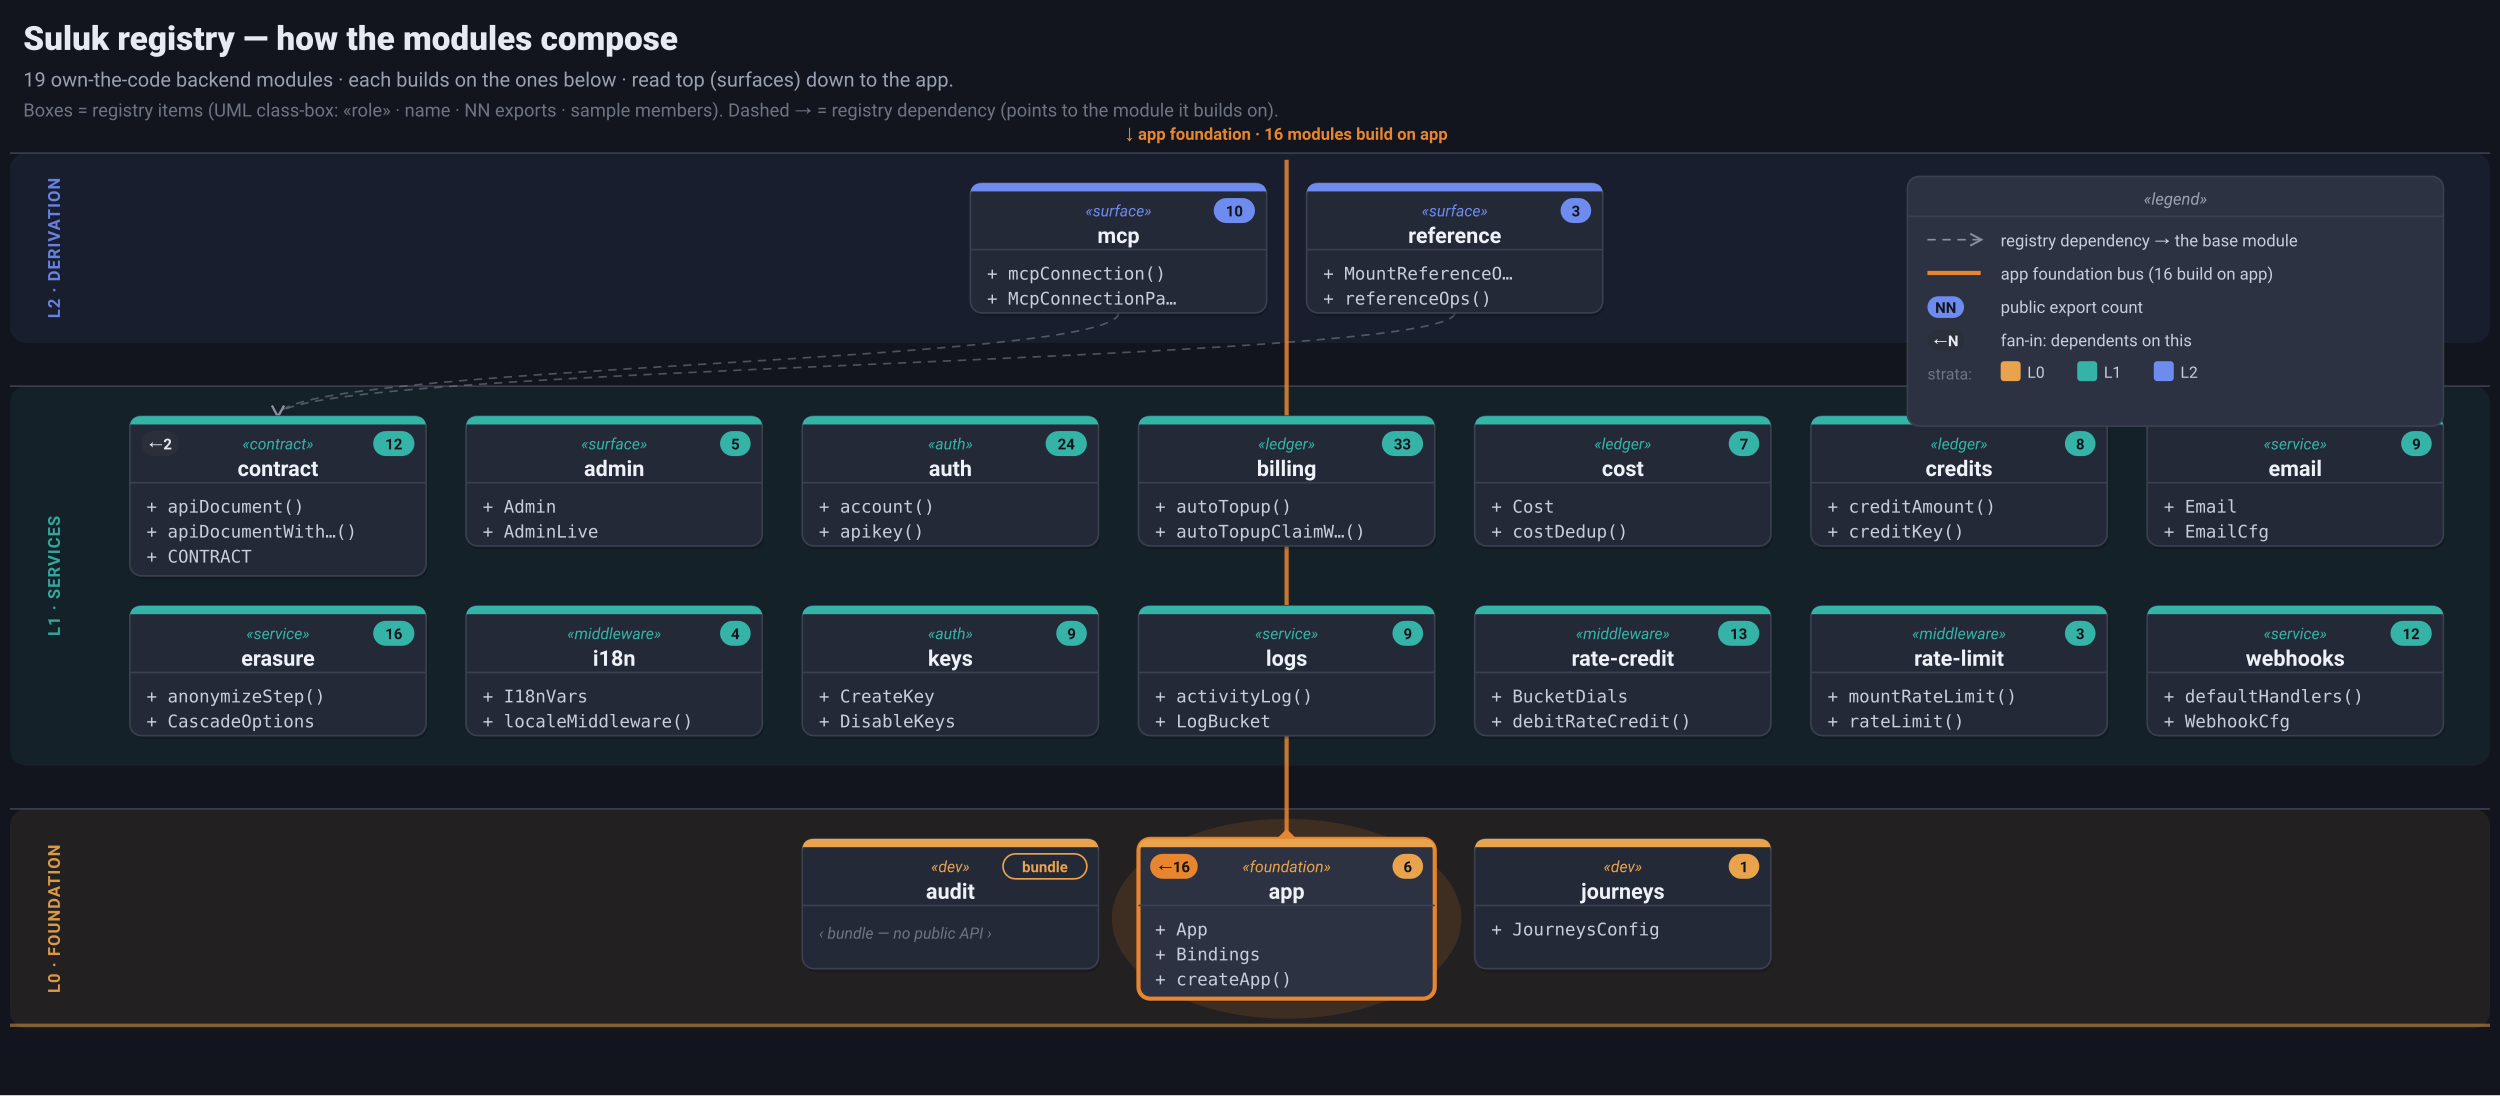
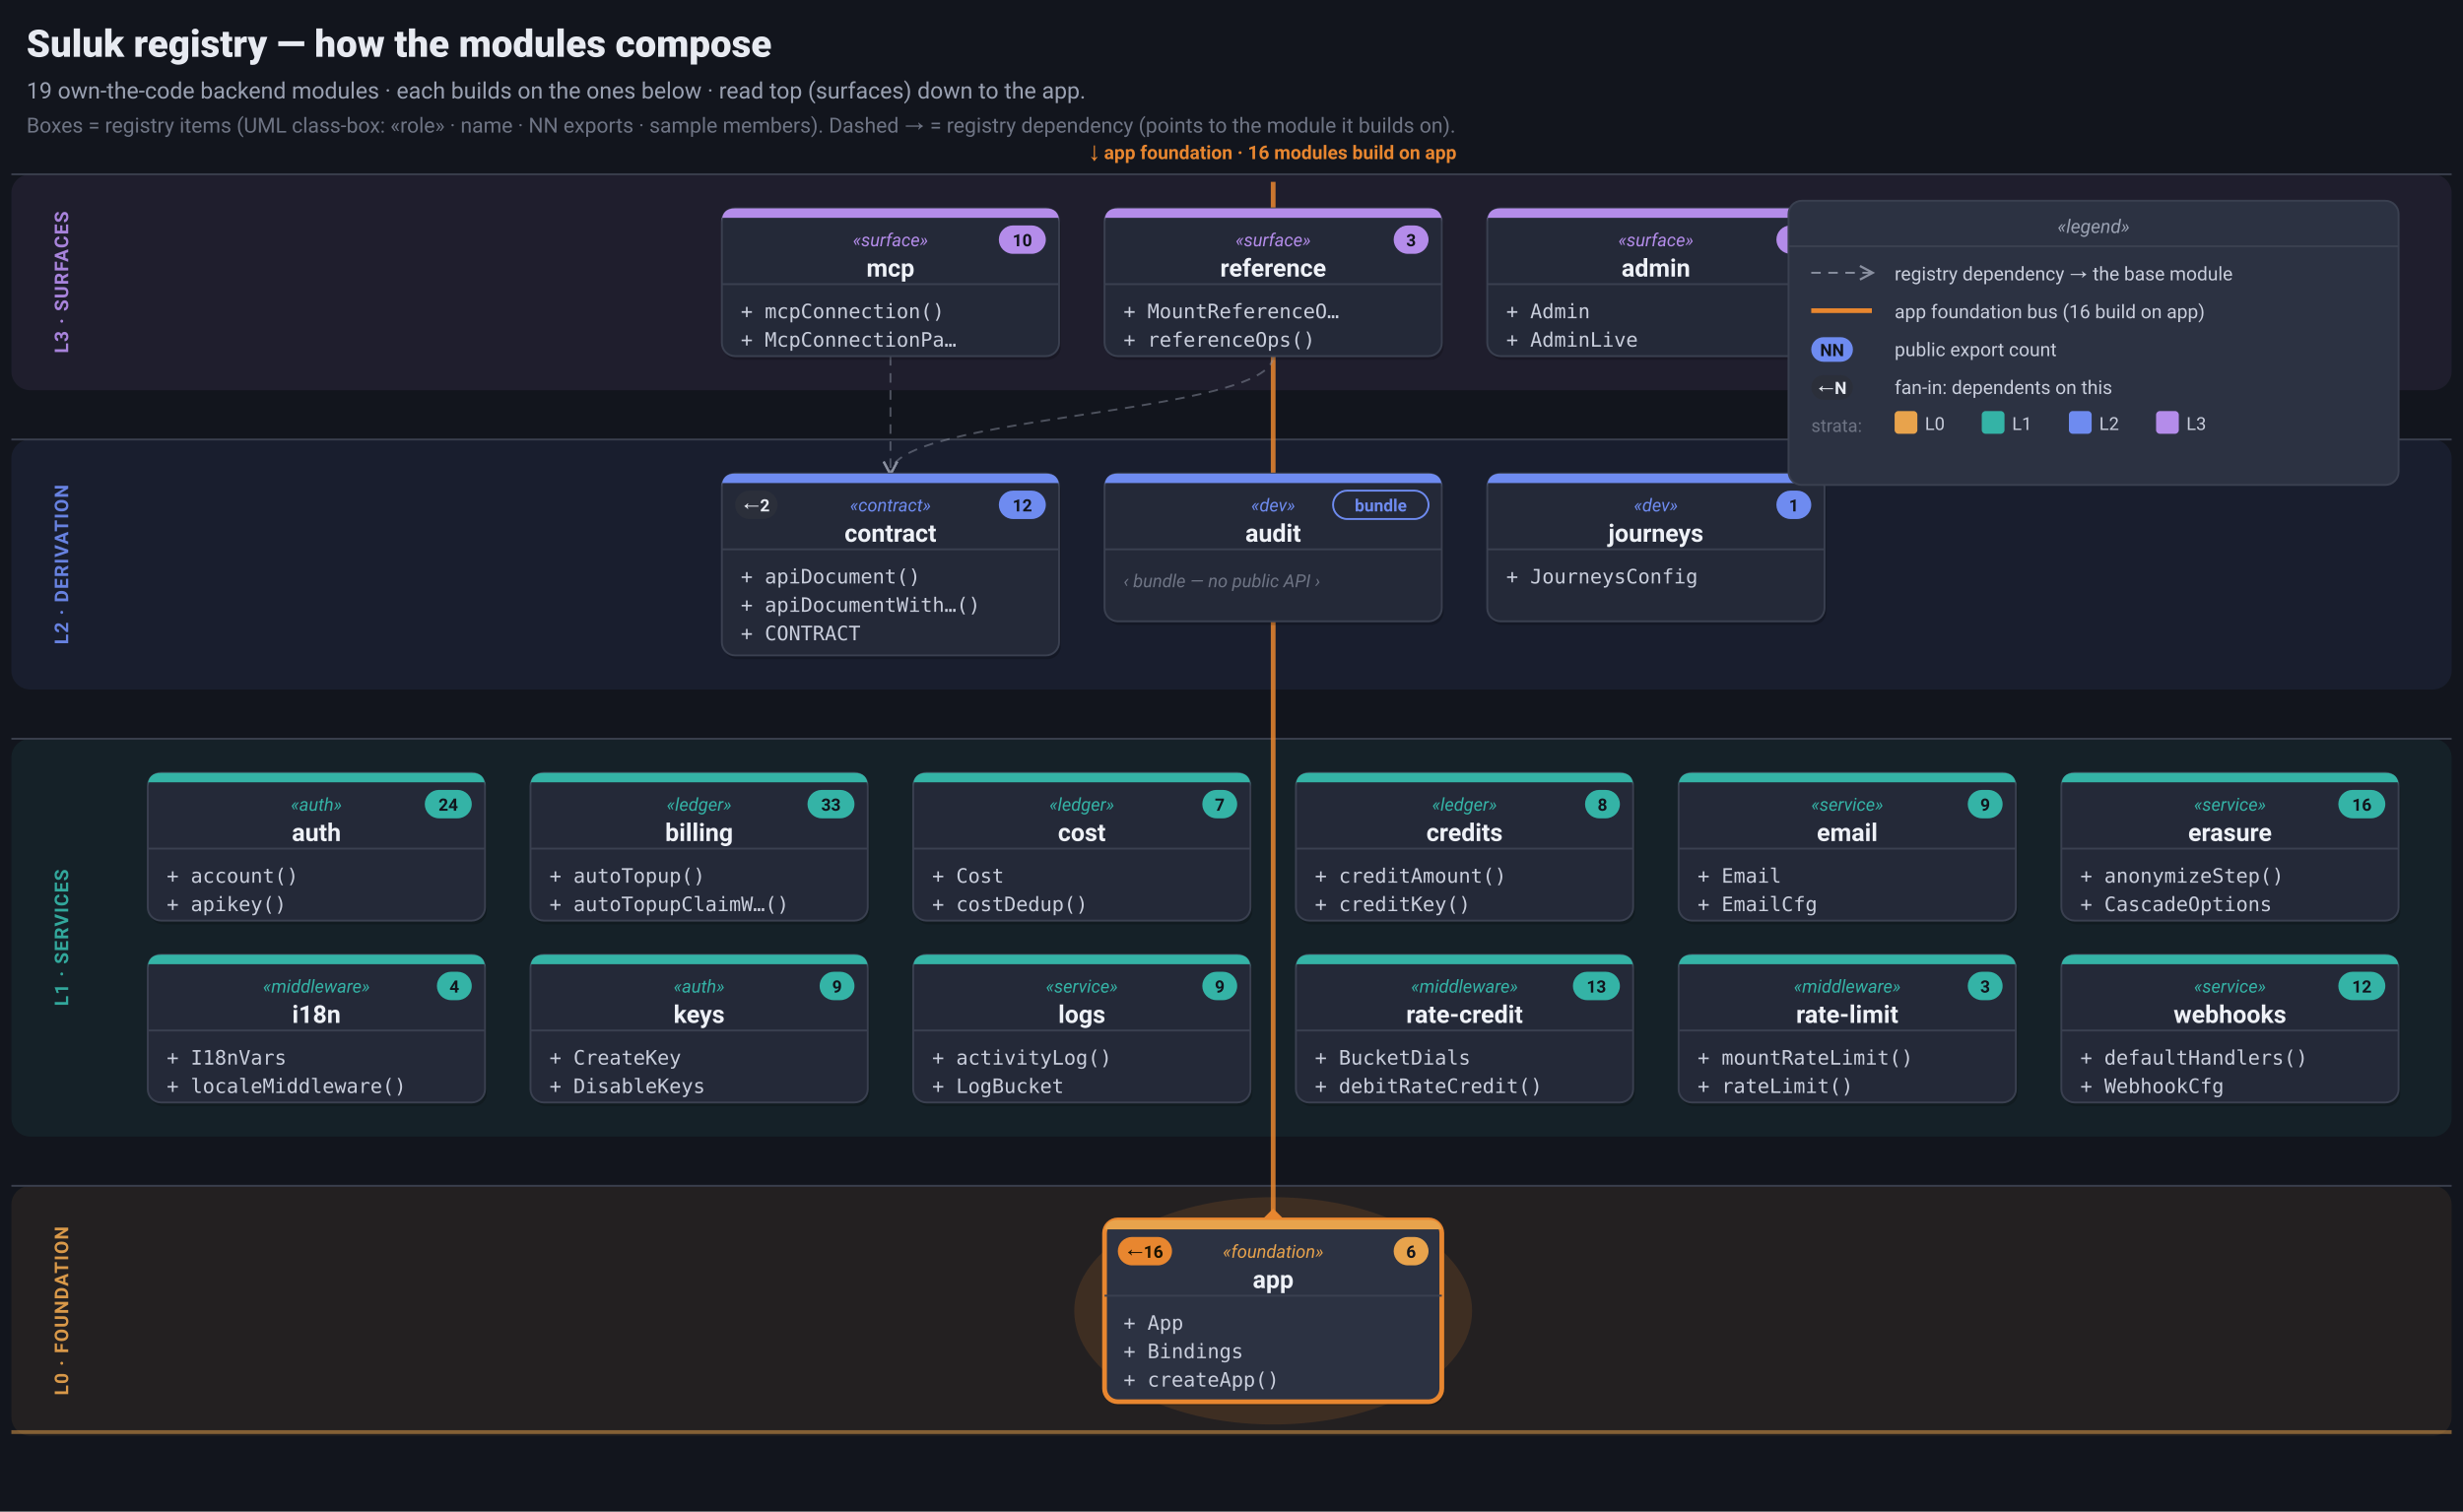
- <svg xmlns="http://www.w3.org/2000/svg" viewBox="0 0 1502 658" preserveAspectRatio="xMidYMid meet" font-family="ui-sans-serif, -apple-system, 'Segoe UI', Roboto, Helvetica, Arial, sans-serif" role="img" aria-label="Suluk registry — how the modules compose — 19 nodes in 3 strata">
+ <svg xmlns="http://www.w3.org/2000/svg" viewBox="0 0 1300 798" preserveAspectRatio="xMidYMid meet" font-family="ui-sans-serif, -apple-system, 'Segoe UI', Roboto, Helvetica, Arial, sans-serif" role="img" aria-label="Suluk registry — how the modules compose — 19 nodes in 4 strata">
  <defs>
    <marker id="arr" viewBox="0 0 10 10" refX="8" refY="5" markerWidth="9" markerHeight="9" orient="auto-start-reverse" markerUnits="userSpaceOnUse">
      <path d="M1,1 L8.5,5 L1,9" fill="none" stroke="#8a90a0" stroke-width="1.3" />
    </marker>
  </defs>
-   <rect x="0" y="0" width="1502" height="658" fill="#12151d" />
-   <rect x="6" y="92" width="1490" height="114" rx="10" fill="#6e8bf0" fill-opacity="0.08" />
-   <line x1="6" x2="1496" y1="92" y2="92" stroke="#3a3f4d" stroke-width="1" />
-   <text transform="translate(36,149) rotate(-90)" text-anchor="middle" font-size="10" font-weight="700" letter-spacing="0.06em" fill="#6e8bf0" fill-opacity="0.92">L2 · DERIVATION</text>
-   <rect x="6" y="232" width="1490" height="228" rx="10" fill="#34b3a6" fill-opacity="0.08" />
-   <line x1="6" x2="1496" y1="232" y2="232" stroke="#3a3f4d" stroke-width="1" />
-   <text transform="translate(36,346) rotate(-90)" text-anchor="middle" font-size="10" font-weight="700" letter-spacing="0.06em" fill="#34b3a6" fill-opacity="0.92">L1 · SERVICES</text>
-   <rect x="6" y="486" width="1490" height="132" rx="10" fill="#e8a34c" fill-opacity="0.08" />
-   <line x1="6" x2="1496" y1="486" y2="486" stroke="#3a3f4d" stroke-width="1" />
-   <text transform="translate(36,552) rotate(-90)" text-anchor="middle" font-size="10" font-weight="700" letter-spacing="0.06em" fill="#e8a34c" fill-opacity="0.92">L0 · FOUNDATION</text>
-   <line x1="6" x2="1496" y1="616" y2="616" stroke="#e8a34c" stroke-opacity="0.5" stroke-width="2" />
-   <line x1="773" x2="773" y1="504" y2="96" stroke="#e8862f" stroke-width="2.5" stroke-opacity="0.85" />
-   <path d="M773,498 L779,504 L773,510 L767,504 Z" fill="#e8862f" />
-   <text x="773" y="84" text-anchor="middle" font-size="10" font-weight="700" fill="#e8862f">↓ app foundation · 16 modules build on app</text>
-   <path fill="none" stroke="#8a90a0" stroke-opacity="0.5" stroke-width="1" stroke-dasharray="5,4" d="M672,188 C672,219 167,219 167,250" marker-end="url(#arr)" />
-   <path fill="none" stroke="#8a90a0" stroke-opacity="0.5" stroke-width="1" stroke-dasharray="5,4" d="M874,188 C874,219 167,219 167,250" marker-end="url(#arr)" />
+   <rect x="0" y="0" width="1300" height="798" fill="#12151d" />
+   <rect x="6" y="92" width="1288" height="114" rx="10" fill="#b48cea" fill-opacity="0.08" />
+   <line x1="6" x2="1294" y1="92" y2="92" stroke="#3a3f4d" stroke-width="1" />
+   <text transform="translate(36,149) rotate(-90)" text-anchor="middle" font-size="10" font-weight="700" letter-spacing="0.06em" fill="#b48cea" fill-opacity="0.92">L3 · SURFACES</text>
+   <rect x="6" y="232" width="1288" height="132" rx="10" fill="#6e8bf0" fill-opacity="0.08" />
+   <line x1="6" x2="1294" y1="232" y2="232" stroke="#3a3f4d" stroke-width="1" />
+   <text transform="translate(36,298) rotate(-90)" text-anchor="middle" font-size="10" font-weight="700" letter-spacing="0.06em" fill="#6e8bf0" fill-opacity="0.92">L2 · DERIVATION</text>
+   <rect x="6" y="390" width="1288" height="210" rx="10" fill="#34b3a6" fill-opacity="0.08" />
+   <line x1="6" x2="1294" y1="390" y2="390" stroke="#3a3f4d" stroke-width="1" />
+   <text transform="translate(36,495) rotate(-90)" text-anchor="middle" font-size="10" font-weight="700" letter-spacing="0.06em" fill="#34b3a6" fill-opacity="0.92">L1 · SERVICES</text>
+   <rect x="6" y="626" width="1288" height="132" rx="10" fill="#e8a34c" fill-opacity="0.08" />
+   <line x1="6" x2="1294" y1="626" y2="626" stroke="#3a3f4d" stroke-width="1" />
+   <text transform="translate(36,692) rotate(-90)" text-anchor="middle" font-size="10" font-weight="700" letter-spacing="0.06em" fill="#e8a34c" fill-opacity="0.92">L0 · FOUNDATION</text>
+   <line x1="6" x2="1294" y1="756" y2="756" stroke="#e8a34c" stroke-opacity="0.5" stroke-width="2" />
+   <line x1="672" x2="672" y1="644" y2="96" stroke="#e8862f" stroke-width="2.5" stroke-opacity="0.85" />
+   <path d="M672,638 L678,644 L672,650 L666,644 Z" fill="#e8862f" />
+   <text x="672" y="84" text-anchor="middle" font-size="10" font-weight="700" fill="#e8862f">↓ app foundation · 16 modules build on app</text>
+   <path fill="none" stroke="#8a90a0" stroke-opacity="0.5" stroke-width="1" stroke-dasharray="5,4" d="M470,188 C470,219 470,219 470,250" marker-end="url(#arr)" />
+   <path fill="none" stroke="#8a90a0" stroke-opacity="0.5" stroke-width="1" stroke-dasharray="5,4" d="M672,188 C672,219 470,219 470,250" marker-end="url(#arr)" />
+   <g transform="translate(78,408)">
+     <rect x="1" y="2" width="178" height="78" rx="7" fill="#00000030" />
+     <rect width="178" height="78" rx="7" fill="#242938" stroke="#3a4050" stroke-width="1" />
+     <path d="M0,7 Q0,0 7,0 H171 Q178,0 178,7 V5 H0 Z" fill="#34b3a6" />
+     <text x="89" y="20" text-anchor="middle" font-size="9.5" font-style="italic" fill="#34b3a6">«auth»</text>
+     <text x="89" y="36" text-anchor="middle" font-size="13" font-weight="700" fill="#eef1f7">auth</text>
+     <g transform="translate(146.2,9)">
+       <rect width="24.8" height="15" rx="7.5" fill="#34b3a6" stroke="none" stroke-width="1" />
+       <text x="12.4" y="11" text-anchor="middle" font-size="9" font-weight="700" fill="#12151d">24</text>
+     </g>
+     <line x1="0" x2="178" y1="40" y2="40" stroke="#3a4050" />
+     <text x="10" y="58" font-size="10.5" font-family="ui-monospace, SFMono-Regular, Menlo, monospace" fill="#c9cedc">+ account()</text>
+     <text x="10" y="73" font-size="10.5" font-family="ui-monospace, SFMono-Regular, Menlo, monospace" fill="#c9cedc">+ apikey()</text>
+   </g>
+   <g transform="translate(78,504)">
+     <rect x="1" y="2" width="178" height="78" rx="7" fill="#00000030" />
+     <rect width="178" height="78" rx="7" fill="#242938" stroke="#3a4050" stroke-width="1" />
+     <path d="M0,7 Q0,0 7,0 H171 Q178,0 178,7 V5 H0 Z" fill="#34b3a6" />
+     <text x="89" y="20" text-anchor="middle" font-size="9.5" font-style="italic" fill="#34b3a6">«middleware»</text>
+     <text x="89" y="36" text-anchor="middle" font-size="13" font-weight="700" fill="#eef1f7">i18n</text>
+     <g transform="translate(152.6,9)">
+       <rect width="18.4" height="15" rx="7.5" fill="#34b3a6" stroke="none" stroke-width="1" />
+       <text x="9.2" y="11" text-anchor="middle" font-size="9" font-weight="700" fill="#12151d">4</text>
+     </g>
+     <line x1="0" x2="178" y1="40" y2="40" stroke="#3a4050" />
+     <text x="10" y="58" font-size="10.5" font-family="ui-monospace, SFMono-Regular, Menlo, monospace" fill="#c9cedc">+ I18nVars</text>
+     <text x="10" y="73" font-size="10.5" font-family="ui-monospace, SFMono-Regular, Menlo, monospace" fill="#c9cedc">+ localeMiddleware()</text>
+   </g>
+   <g transform="translate(280,408)">
+     <rect x="1" y="2" width="178" height="78" rx="7" fill="#00000030" />
+     <rect width="178" height="78" rx="7" fill="#242938" stroke="#3a4050" stroke-width="1" />
+     <path d="M0,7 Q0,0 7,0 H171 Q178,0 178,7 V5 H0 Z" fill="#34b3a6" />
+     <text x="89" y="20" text-anchor="middle" font-size="9.5" font-style="italic" fill="#34b3a6">«ledger»</text>
+     <text x="89" y="36" text-anchor="middle" font-size="13" font-weight="700" fill="#eef1f7">billing</text>
+     <g transform="translate(146.2,9)">
+       <rect width="24.8" height="15" rx="7.5" fill="#34b3a6" stroke="none" stroke-width="1" />
+       <text x="12.4" y="11" text-anchor="middle" font-size="9" font-weight="700" fill="#12151d">33</text>
+     </g>
+     <line x1="0" x2="178" y1="40" y2="40" stroke="#3a4050" />
+     <text x="10" y="58" font-size="10.5" font-family="ui-monospace, SFMono-Regular, Menlo, monospace" fill="#c9cedc">+ autoTopup()</text>
+     <text x="10" y="73" font-size="10.5" font-family="ui-monospace, SFMono-Regular, Menlo, monospace" fill="#c9cedc">+ autoTopupClaimW…()</text>
+   </g>
+   <g transform="translate(280,504)">
+     <rect x="1" y="2" width="178" height="78" rx="7" fill="#00000030" />
+     <rect width="178" height="78" rx="7" fill="#242938" stroke="#3a4050" stroke-width="1" />
+     <path d="M0,7 Q0,0 7,0 H171 Q178,0 178,7 V5 H0 Z" fill="#34b3a6" />
+     <text x="89" y="20" text-anchor="middle" font-size="9.5" font-style="italic" fill="#34b3a6">«auth»</text>
+     <text x="89" y="36" text-anchor="middle" font-size="13" font-weight="700" fill="#eef1f7">keys</text>
+     <g transform="translate(152.6,9)">
+       <rect width="18.4" height="15" rx="7.5" fill="#34b3a6" stroke="none" stroke-width="1" />
+       <text x="9.2" y="11" text-anchor="middle" font-size="9" font-weight="700" fill="#12151d">9</text>
+     </g>
+     <line x1="0" x2="178" y1="40" y2="40" stroke="#3a4050" />
+     <text x="10" y="58" font-size="10.5" font-family="ui-monospace, SFMono-Regular, Menlo, monospace" fill="#c9cedc">+ CreateKey</text>
+     <text x="10" y="73" font-size="10.5" font-family="ui-monospace, SFMono-Regular, Menlo, monospace" fill="#c9cedc">+ DisableKeys</text>
+   </g>
+   <g transform="translate(482,408)">
+     <rect x="1" y="2" width="178" height="78" rx="7" fill="#00000030" />
+     <rect width="178" height="78" rx="7" fill="#242938" stroke="#3a4050" stroke-width="1" />
+     <path d="M0,7 Q0,0 7,0 H171 Q178,0 178,7 V5 H0 Z" fill="#34b3a6" />
+     <text x="89" y="20" text-anchor="middle" font-size="9.5" font-style="italic" fill="#34b3a6">«ledger»</text>
+     <text x="89" y="36" text-anchor="middle" font-size="13" font-weight="700" fill="#eef1f7">cost</text>
+     <g transform="translate(152.6,9)">
+       <rect width="18.4" height="15" rx="7.5" fill="#34b3a6" stroke="none" stroke-width="1" />
+       <text x="9.2" y="11" text-anchor="middle" font-size="9" font-weight="700" fill="#12151d">7</text>
+     </g>
+     <line x1="0" x2="178" y1="40" y2="40" stroke="#3a4050" />
+     <text x="10" y="58" font-size="10.5" font-family="ui-monospace, SFMono-Regular, Menlo, monospace" fill="#c9cedc">+ Cost</text>
+     <text x="10" y="73" font-size="10.5" font-family="ui-monospace, SFMono-Regular, Menlo, monospace" fill="#c9cedc">+ costDedup()</text>
+   </g>
  <g transform="translate(482,504)">
    <rect x="1" y="2" width="178" height="78" rx="7" fill="#00000030" />
    <rect width="178" height="78" rx="7" fill="#242938" stroke="#3a4050" stroke-width="1" />
-     <path d="M0,7 Q0,0 7,0 H171 Q178,0 178,7 V5 H0 Z" fill="#e8a34c" />
-     <text x="89" y="20" text-anchor="middle" font-size="9.5" font-style="italic" fill="#e8a34c">«dev»</text>
-     <text x="89" y="36" text-anchor="middle" font-size="13" font-weight="700" fill="#eef1f7">audit</text>
-     <g transform="translate(120.6,9)">
-       <rect width="50.4" height="15" rx="7.5" fill="none" stroke="#e8a34c" stroke-width="1" />
-       <text x="25.2" y="11" text-anchor="middle" font-size="9" font-weight="700" fill="#e8a34c">bundle</text>
-     </g>
-     <line x1="0" x2="178" y1="40" y2="40" stroke="#3a4050" />
-     <text x="10" y="60" font-size="9.5" font-style="italic" fill="#6e7484">‹ bundle — no public API ›</text>
+     <path d="M0,7 Q0,0 7,0 H171 Q178,0 178,7 V5 H0 Z" fill="#34b3a6" />
+     <text x="89" y="20" text-anchor="middle" font-size="9.5" font-style="italic" fill="#34b3a6">«service»</text>
+     <text x="89" y="36" text-anchor="middle" font-size="13" font-weight="700" fill="#eef1f7">logs</text>
+     <g transform="translate(152.6,9)">
+       <rect width="18.4" height="15" rx="7.5" fill="#34b3a6" stroke="none" stroke-width="1" />
+       <text x="9.2" y="11" text-anchor="middle" font-size="9" font-weight="700" fill="#12151d">9</text>
+     </g>
+     <line x1="0" x2="178" y1="40" y2="40" stroke="#3a4050" />
+     <text x="10" y="58" font-size="10.5" font-family="ui-monospace, SFMono-Regular, Menlo, monospace" fill="#c9cedc">+ activityLog()</text>
+     <text x="10" y="73" font-size="10.5" font-family="ui-monospace, SFMono-Regular, Menlo, monospace" fill="#c9cedc">+ LogBucket</text>
+   </g>
+   <g transform="translate(684,408)">
+     <rect x="1" y="2" width="178" height="78" rx="7" fill="#00000030" />
+     <rect width="178" height="78" rx="7" fill="#242938" stroke="#3a4050" stroke-width="1" />
+     <path d="M0,7 Q0,0 7,0 H171 Q178,0 178,7 V5 H0 Z" fill="#34b3a6" />
+     <text x="89" y="20" text-anchor="middle" font-size="9.5" font-style="italic" fill="#34b3a6">«ledger»</text>
+     <text x="89" y="36" text-anchor="middle" font-size="13" font-weight="700" fill="#eef1f7">credits</text>
+     <g transform="translate(152.6,9)">
+       <rect width="18.4" height="15" rx="7.5" fill="#34b3a6" stroke="none" stroke-width="1" />
+       <text x="9.2" y="11" text-anchor="middle" font-size="9" font-weight="700" fill="#12151d">8</text>
+     </g>
+     <line x1="0" x2="178" y1="40" y2="40" stroke="#3a4050" />
+     <text x="10" y="58" font-size="10.5" font-family="ui-monospace, SFMono-Regular, Menlo, monospace" fill="#c9cedc">+ creditAmount()</text>
+     <text x="10" y="73" font-size="10.5" font-family="ui-monospace, SFMono-Regular, Menlo, monospace" fill="#c9cedc">+ creditKey()</text>
+   </g>
+   <g transform="translate(684,504)">
+     <rect x="1" y="2" width="178" height="78" rx="7" fill="#00000030" />
+     <rect width="178" height="78" rx="7" fill="#242938" stroke="#3a4050" stroke-width="1" />
+     <path d="M0,7 Q0,0 7,0 H171 Q178,0 178,7 V5 H0 Z" fill="#34b3a6" />
+     <text x="89" y="20" text-anchor="middle" font-size="9.5" font-style="italic" fill="#34b3a6">«middleware»</text>
+     <text x="89" y="36" text-anchor="middle" font-size="13" font-weight="700" fill="#eef1f7">rate-credit</text>
+     <g transform="translate(146.2,9)">
+       <rect width="24.8" height="15" rx="7.5" fill="#34b3a6" stroke="none" stroke-width="1" />
+       <text x="12.4" y="11" text-anchor="middle" font-size="9" font-weight="700" fill="#12151d">13</text>
+     </g>
+     <line x1="0" x2="178" y1="40" y2="40" stroke="#3a4050" />
+     <text x="10" y="58" font-size="10.5" font-family="ui-monospace, SFMono-Regular, Menlo, monospace" fill="#c9cedc">+ BucketDials</text>
+     <text x="10" y="73" font-size="10.5" font-family="ui-monospace, SFMono-Regular, Menlo, monospace" fill="#c9cedc">+ debitRateCredit()</text>
+   </g>
+   <g transform="translate(886,408)">
+     <rect x="1" y="2" width="178" height="78" rx="7" fill="#00000030" />
+     <rect width="178" height="78" rx="7" fill="#242938" stroke="#3a4050" stroke-width="1" />
+     <path d="M0,7 Q0,0 7,0 H171 Q178,0 178,7 V5 H0 Z" fill="#34b3a6" />
+     <text x="89" y="20" text-anchor="middle" font-size="9.5" font-style="italic" fill="#34b3a6">«service»</text>
+     <text x="89" y="36" text-anchor="middle" font-size="13" font-weight="700" fill="#eef1f7">email</text>
+     <g transform="translate(152.6,9)">
+       <rect width="18.4" height="15" rx="7.5" fill="#34b3a6" stroke="none" stroke-width="1" />
+       <text x="9.2" y="11" text-anchor="middle" font-size="9" font-weight="700" fill="#12151d">9</text>
+     </g>
+     <line x1="0" x2="178" y1="40" y2="40" stroke="#3a4050" />
+     <text x="10" y="58" font-size="10.5" font-family="ui-monospace, SFMono-Regular, Menlo, monospace" fill="#c9cedc">+ Email</text>
+     <text x="10" y="73" font-size="10.5" font-family="ui-monospace, SFMono-Regular, Menlo, monospace" fill="#c9cedc">+ EmailCfg</text>
  </g>
  <g transform="translate(886,504)">
    <rect x="1" y="2" width="178" height="78" rx="7" fill="#00000030" />
    <rect width="178" height="78" rx="7" fill="#242938" stroke="#3a4050" stroke-width="1" />
-     <path d="M0,7 Q0,0 7,0 H171 Q178,0 178,7 V5 H0 Z" fill="#e8a34c" />
-     <text x="89" y="20" text-anchor="middle" font-size="9.5" font-style="italic" fill="#e8a34c">«dev»</text>
-     <text x="89" y="36" text-anchor="middle" font-size="13" font-weight="700" fill="#eef1f7">journeys</text>
-     <g transform="translate(152.6,9)">
-       <rect width="18.4" height="15" rx="7.5" fill="#e8a34c" stroke="none" stroke-width="1" />
-       <text x="9.2" y="11" text-anchor="middle" font-size="9" font-weight="700" fill="#12151d">1</text>
-     </g>
-     <line x1="0" x2="178" y1="40" y2="40" stroke="#3a4050" />
-     <text x="10" y="58" font-size="10.5" font-family="ui-monospace, SFMono-Regular, Menlo, monospace" fill="#c9cedc">+ JourneysConfig</text>
-   </g>
-   <g transform="translate(78,250)">
+     <path d="M0,7 Q0,0 7,0 H171 Q178,0 178,7 V5 H0 Z" fill="#34b3a6" />
+     <text x="89" y="20" text-anchor="middle" font-size="9.5" font-style="italic" fill="#34b3a6">«middleware»</text>
+     <text x="89" y="36" text-anchor="middle" font-size="13" font-weight="700" fill="#eef1f7">rate-limit</text>
+     <g transform="translate(152.6,9)">
+       <rect width="18.4" height="15" rx="7.5" fill="#34b3a6" stroke="none" stroke-width="1" />
+       <text x="9.2" y="11" text-anchor="middle" font-size="9" font-weight="700" fill="#12151d">3</text>
+     </g>
+     <line x1="0" x2="178" y1="40" y2="40" stroke="#3a4050" />
+     <text x="10" y="58" font-size="10.5" font-family="ui-monospace, SFMono-Regular, Menlo, monospace" fill="#c9cedc">+ mountRateLimit()</text>
+     <text x="10" y="73" font-size="10.5" font-family="ui-monospace, SFMono-Regular, Menlo, monospace" fill="#c9cedc">+ rateLimit()</text>
+   </g>
+   <g transform="translate(1088,408)">
+     <rect x="1" y="2" width="178" height="78" rx="7" fill="#00000030" />
+     <rect width="178" height="78" rx="7" fill="#242938" stroke="#3a4050" stroke-width="1" />
+     <path d="M0,7 Q0,0 7,0 H171 Q178,0 178,7 V5 H0 Z" fill="#34b3a6" />
+     <text x="89" y="20" text-anchor="middle" font-size="9.5" font-style="italic" fill="#34b3a6">«service»</text>
+     <text x="89" y="36" text-anchor="middle" font-size="13" font-weight="700" fill="#eef1f7">erasure</text>
+     <g transform="translate(146.2,9)">
+       <rect width="24.8" height="15" rx="7.5" fill="#34b3a6" stroke="none" stroke-width="1" />
+       <text x="12.4" y="11" text-anchor="middle" font-size="9" font-weight="700" fill="#12151d">16</text>
+     </g>
+     <line x1="0" x2="178" y1="40" y2="40" stroke="#3a4050" />
+     <text x="10" y="58" font-size="10.5" font-family="ui-monospace, SFMono-Regular, Menlo, monospace" fill="#c9cedc">+ anonymizeStep()</text>
+     <text x="10" y="73" font-size="10.5" font-family="ui-monospace, SFMono-Regular, Menlo, monospace" fill="#c9cedc">+ CascadeOptions</text>
+   </g>
+   <g transform="translate(1088,504)">
+     <rect x="1" y="2" width="178" height="78" rx="7" fill="#00000030" />
+     <rect width="178" height="78" rx="7" fill="#242938" stroke="#3a4050" stroke-width="1" />
+     <path d="M0,7 Q0,0 7,0 H171 Q178,0 178,7 V5 H0 Z" fill="#34b3a6" />
+     <text x="89" y="20" text-anchor="middle" font-size="9.5" font-style="italic" fill="#34b3a6">«service»</text>
+     <text x="89" y="36" text-anchor="middle" font-size="13" font-weight="700" fill="#eef1f7">webhooks</text>
+     <g transform="translate(146.2,9)">
+       <rect width="24.8" height="15" rx="7.5" fill="#34b3a6" stroke="none" stroke-width="1" />
+       <text x="12.4" y="11" text-anchor="middle" font-size="9" font-weight="700" fill="#12151d">12</text>
+     </g>
+     <line x1="0" x2="178" y1="40" y2="40" stroke="#3a4050" />
+     <text x="10" y="58" font-size="10.5" font-family="ui-monospace, SFMono-Regular, Menlo, monospace" fill="#c9cedc">+ defaultHandlers()</text>
+     <text x="10" y="73" font-size="10.5" font-family="ui-monospace, SFMono-Regular, Menlo, monospace" fill="#c9cedc">+ WebhookCfg</text>
+   </g>
+   <g transform="translate(381,250)">
    <rect x="1" y="2" width="178" height="96" rx="7" fill="#00000030" />
    <rect width="178" height="96" rx="7" fill="#242938" stroke="#3a4050" stroke-width="1" />
-     <path d="M0,7 Q0,0 7,0 H171 Q178,0 178,7 V5 H0 Z" fill="#34b3a6" />
-     <text x="89" y="20" text-anchor="middle" font-size="9.5" font-style="italic" fill="#34b3a6">«contract»</text>
+     <path d="M0,7 Q0,0 7,0 H171 Q178,0 178,7 V5 H0 Z" fill="#6e8bf0" />
+     <text x="89" y="20" text-anchor="middle" font-size="9.5" font-style="italic" fill="#6e8bf0">«contract»</text>
    <text x="89" y="36" text-anchor="middle" font-size="13" font-weight="700" fill="#eef1f7">contract</text>
    <g transform="translate(146.2,9)">
-       <rect width="24.8" height="15" rx="7.5" fill="#34b3a6" stroke="none" stroke-width="1" />
+       <rect width="24.8" height="15" rx="7.5" fill="#6e8bf0" stroke="none" stroke-width="1" />
      <text x="12.4" y="11" text-anchor="middle" font-size="9" font-weight="700" fill="#12151d">12</text>
    </g>
    <g transform="translate(7,9)">
      <rect width="22.4" height="15" rx="7.5" fill="#2b2f3a" />
      <text x="11.2" y="11" text-anchor="middle" font-size="9" font-weight="700" fill="#e7eaf1">←2</text>
    </g>
    <line x1="0" x2="178" y1="40" y2="40" stroke="#3a4050" />
    <text x="10" y="58" font-size="10.5" font-family="ui-monospace, SFMono-Regular, Menlo, monospace" fill="#c9cedc">+ apiDocument()</text>
    <text x="10" y="73" font-size="10.5" font-family="ui-monospace, SFMono-Regular, Menlo, monospace" fill="#c9cedc">+ apiDocumentWith…()</text>
    <text x="10" y="88" font-size="10.5" font-family="ui-monospace, SFMono-Regular, Menlo, monospace" fill="#c9cedc">+ CONTRACT</text>
  </g>
-   <g transform="translate(78,364)">
-     <rect x="1" y="2" width="178" height="78" rx="7" fill="#00000030" />
-     <rect width="178" height="78" rx="7" fill="#242938" stroke="#3a4050" stroke-width="1" />
-     <path d="M0,7 Q0,0 7,0 H171 Q178,0 178,7 V5 H0 Z" fill="#34b3a6" />
-     <text x="89" y="20" text-anchor="middle" font-size="9.5" font-style="italic" fill="#34b3a6">«service»</text>
-     <text x="89" y="36" text-anchor="middle" font-size="13" font-weight="700" fill="#eef1f7">erasure</text>
-     <g transform="translate(146.2,9)">
-       <rect width="24.8" height="15" rx="7.5" fill="#34b3a6" stroke="none" stroke-width="1" />
-       <text x="12.4" y="11" text-anchor="middle" font-size="9" font-weight="700" fill="#12151d">16</text>
-     </g>
-     <line x1="0" x2="178" y1="40" y2="40" stroke="#3a4050" />
-     <text x="10" y="58" font-size="10.5" font-family="ui-monospace, SFMono-Regular, Menlo, monospace" fill="#c9cedc">+ anonymizeStep()</text>
-     <text x="10" y="73" font-size="10.5" font-family="ui-monospace, SFMono-Regular, Menlo, monospace" fill="#c9cedc">+ CascadeOptions</text>
-   </g>
-   <g transform="translate(280,250)">
-     <rect x="1" y="2" width="178" height="78" rx="7" fill="#00000030" />
-     <rect width="178" height="78" rx="7" fill="#242938" stroke="#3a4050" stroke-width="1" />
-     <path d="M0,7 Q0,0 7,0 H171 Q178,0 178,7 V5 H0 Z" fill="#34b3a6" />
-     <text x="89" y="20" text-anchor="middle" font-size="9.5" font-style="italic" fill="#34b3a6">«surface»</text>
+   <g transform="translate(583,250)">
+     <rect x="1" y="2" width="178" height="78" rx="7" fill="#00000030" />
+     <rect width="178" height="78" rx="7" fill="#242938" stroke="#3a4050" stroke-width="1" />
+     <path d="M0,7 Q0,0 7,0 H171 Q178,0 178,7 V5 H0 Z" fill="#6e8bf0" />
+     <text x="89" y="20" text-anchor="middle" font-size="9.5" font-style="italic" fill="#6e8bf0">«dev»</text>
+     <text x="89" y="36" text-anchor="middle" font-size="13" font-weight="700" fill="#eef1f7">audit</text>
+     <g transform="translate(120.6,9)">
+       <rect width="50.4" height="15" rx="7.5" fill="none" stroke="#6e8bf0" stroke-width="1" />
+       <text x="25.2" y="11" text-anchor="middle" font-size="9" font-weight="700" fill="#6e8bf0">bundle</text>
+     </g>
+     <line x1="0" x2="178" y1="40" y2="40" stroke="#3a4050" />
+     <text x="10" y="60" font-size="9.5" font-style="italic" fill="#6e7484">‹ bundle — no public API ›</text>
+   </g>
+   <g transform="translate(785,250)">
+     <rect x="1" y="2" width="178" height="78" rx="7" fill="#00000030" />
+     <rect width="178" height="78" rx="7" fill="#242938" stroke="#3a4050" stroke-width="1" />
+     <path d="M0,7 Q0,0 7,0 H171 Q178,0 178,7 V5 H0 Z" fill="#6e8bf0" />
+     <text x="89" y="20" text-anchor="middle" font-size="9.5" font-style="italic" fill="#6e8bf0">«dev»</text>
+     <text x="89" y="36" text-anchor="middle" font-size="13" font-weight="700" fill="#eef1f7">journeys</text>
+     <g transform="translate(152.6,9)">
+       <rect width="18.4" height="15" rx="7.5" fill="#6e8bf0" stroke="none" stroke-width="1" />
+       <text x="9.2" y="11" text-anchor="middle" font-size="9" font-weight="700" fill="#12151d">1</text>
+     </g>
+     <line x1="0" x2="178" y1="40" y2="40" stroke="#3a4050" />
+     <text x="10" y="58" font-size="10.5" font-family="ui-monospace, SFMono-Regular, Menlo, monospace" fill="#c9cedc">+ JourneysConfig</text>
+   </g>
+   <g transform="translate(381,110)">
+     <rect x="1" y="2" width="178" height="78" rx="7" fill="#00000030" />
+     <rect width="178" height="78" rx="7" fill="#242938" stroke="#3a4050" stroke-width="1" />
+     <path d="M0,7 Q0,0 7,0 H171 Q178,0 178,7 V5 H0 Z" fill="#b48cea" />
+     <text x="89" y="20" text-anchor="middle" font-size="9.5" font-style="italic" fill="#b48cea">«surface»</text>
+     <text x="89" y="36" text-anchor="middle" font-size="13" font-weight="700" fill="#eef1f7">mcp</text>
+     <g transform="translate(146.2,9)">
+       <rect width="24.8" height="15" rx="7.5" fill="#b48cea" stroke="none" stroke-width="1" />
+       <text x="12.4" y="11" text-anchor="middle" font-size="9" font-weight="700" fill="#12151d">10</text>
+     </g>
+     <line x1="0" x2="178" y1="40" y2="40" stroke="#3a4050" />
+     <text x="10" y="58" font-size="10.5" font-family="ui-monospace, SFMono-Regular, Menlo, monospace" fill="#c9cedc">+ mcpConnection()</text>
+     <text x="10" y="73" font-size="10.5" font-family="ui-monospace, SFMono-Regular, Menlo, monospace" fill="#c9cedc">+ McpConnectionPa…</text>
+   </g>
+   <g transform="translate(583,110)">
+     <rect x="1" y="2" width="178" height="78" rx="7" fill="#00000030" />
+     <rect width="178" height="78" rx="7" fill="#242938" stroke="#3a4050" stroke-width="1" />
+     <path d="M0,7 Q0,0 7,0 H171 Q178,0 178,7 V5 H0 Z" fill="#b48cea" />
+     <text x="89" y="20" text-anchor="middle" font-size="9.5" font-style="italic" fill="#b48cea">«surface»</text>
+     <text x="89" y="36" text-anchor="middle" font-size="13" font-weight="700" fill="#eef1f7">reference</text>
+     <g transform="translate(152.6,9)">
+       <rect width="18.4" height="15" rx="7.5" fill="#b48cea" stroke="none" stroke-width="1" />
+       <text x="9.2" y="11" text-anchor="middle" font-size="9" font-weight="700" fill="#12151d">3</text>
+     </g>
+     <line x1="0" x2="178" y1="40" y2="40" stroke="#3a4050" />
+     <text x="10" y="58" font-size="10.5" font-family="ui-monospace, SFMono-Regular, Menlo, monospace" fill="#c9cedc">+ MountReferenceO…</text>
+     <text x="10" y="73" font-size="10.5" font-family="ui-monospace, SFMono-Regular, Menlo, monospace" fill="#c9cedc">+ referenceOps()</text>
+   </g>
+   <g transform="translate(785,110)">
+     <rect x="1" y="2" width="178" height="78" rx="7" fill="#00000030" />
+     <rect width="178" height="78" rx="7" fill="#242938" stroke="#3a4050" stroke-width="1" />
+     <path d="M0,7 Q0,0 7,0 H171 Q178,0 178,7 V5 H0 Z" fill="#b48cea" />
+     <text x="89" y="20" text-anchor="middle" font-size="9.5" font-style="italic" fill="#b48cea">«surface»</text>
    <text x="89" y="36" text-anchor="middle" font-size="13" font-weight="700" fill="#eef1f7">admin</text>
    <g transform="translate(152.6,9)">
-       <rect width="18.4" height="15" rx="7.5" fill="#34b3a6" stroke="none" stroke-width="1" />
+       <rect width="18.4" height="15" rx="7.5" fill="#b48cea" stroke="none" stroke-width="1" />
      <text x="9.2" y="11" text-anchor="middle" font-size="9" font-weight="700" fill="#12151d">5</text>
    </g>
    <line x1="0" x2="178" y1="40" y2="40" stroke="#3a4050" />
    <text x="10" y="58" font-size="10.5" font-family="ui-monospace, SFMono-Regular, Menlo, monospace" fill="#c9cedc">+ Admin</text>
    <text x="10" y="73" font-size="10.5" font-family="ui-monospace, SFMono-Regular, Menlo, monospace" fill="#c9cedc">+ AdminLive</text>
  </g>
-   <g transform="translate(280,364)">
-     <rect x="1" y="2" width="178" height="78" rx="7" fill="#00000030" />
-     <rect width="178" height="78" rx="7" fill="#242938" stroke="#3a4050" stroke-width="1" />
-     <path d="M0,7 Q0,0 7,0 H171 Q178,0 178,7 V5 H0 Z" fill="#34b3a6" />
-     <text x="89" y="20" text-anchor="middle" font-size="9.5" font-style="italic" fill="#34b3a6">«middleware»</text>
-     <text x="89" y="36" text-anchor="middle" font-size="13" font-weight="700" fill="#eef1f7">i18n</text>
-     <g transform="translate(152.6,9)">
-       <rect width="18.4" height="15" rx="7.5" fill="#34b3a6" stroke="none" stroke-width="1" />
-       <text x="9.2" y="11" text-anchor="middle" font-size="9" font-weight="700" fill="#12151d">4</text>
-     </g>
-     <line x1="0" x2="178" y1="40" y2="40" stroke="#3a4050" />
-     <text x="10" y="58" font-size="10.5" font-family="ui-monospace, SFMono-Regular, Menlo, monospace" fill="#c9cedc">+ I18nVars</text>
-     <text x="10" y="73" font-size="10.5" font-family="ui-monospace, SFMono-Regular, Menlo, monospace" fill="#c9cedc">+ localeMiddleware()</text>
-   </g>
-   <g transform="translate(482,250)">
-     <rect x="1" y="2" width="178" height="78" rx="7" fill="#00000030" />
-     <rect width="178" height="78" rx="7" fill="#242938" stroke="#3a4050" stroke-width="1" />
-     <path d="M0,7 Q0,0 7,0 H171 Q178,0 178,7 V5 H0 Z" fill="#34b3a6" />
-     <text x="89" y="20" text-anchor="middle" font-size="9.5" font-style="italic" fill="#34b3a6">«auth»</text>
-     <text x="89" y="36" text-anchor="middle" font-size="13" font-weight="700" fill="#eef1f7">auth</text>
-     <g transform="translate(146.2,9)">
-       <rect width="24.8" height="15" rx="7.5" fill="#34b3a6" stroke="none" stroke-width="1" />
-       <text x="12.4" y="11" text-anchor="middle" font-size="9" font-weight="700" fill="#12151d">24</text>
-     </g>
-     <line x1="0" x2="178" y1="40" y2="40" stroke="#3a4050" />
-     <text x="10" y="58" font-size="10.5" font-family="ui-monospace, SFMono-Regular, Menlo, monospace" fill="#c9cedc">+ account()</text>
-     <text x="10" y="73" font-size="10.5" font-family="ui-monospace, SFMono-Regular, Menlo, monospace" fill="#c9cedc">+ apikey()</text>
-   </g>
-   <g transform="translate(482,364)">
-     <rect x="1" y="2" width="178" height="78" rx="7" fill="#00000030" />
-     <rect width="178" height="78" rx="7" fill="#242938" stroke="#3a4050" stroke-width="1" />
-     <path d="M0,7 Q0,0 7,0 H171 Q178,0 178,7 V5 H0 Z" fill="#34b3a6" />
-     <text x="89" y="20" text-anchor="middle" font-size="9.5" font-style="italic" fill="#34b3a6">«auth»</text>
-     <text x="89" y="36" text-anchor="middle" font-size="13" font-weight="700" fill="#eef1f7">keys</text>
-     <g transform="translate(152.6,9)">
-       <rect width="18.4" height="15" rx="7.5" fill="#34b3a6" stroke="none" stroke-width="1" />
-       <text x="9.2" y="11" text-anchor="middle" font-size="9" font-weight="700" fill="#12151d">9</text>
-     </g>
-     <line x1="0" x2="178" y1="40" y2="40" stroke="#3a4050" />
-     <text x="10" y="58" font-size="10.5" font-family="ui-monospace, SFMono-Regular, Menlo, monospace" fill="#c9cedc">+ CreateKey</text>
-     <text x="10" y="73" font-size="10.5" font-family="ui-monospace, SFMono-Regular, Menlo, monospace" fill="#c9cedc">+ DisableKeys</text>
-   </g>
-   <g transform="translate(684,250)">
-     <rect x="1" y="2" width="178" height="78" rx="7" fill="#00000030" />
-     <rect width="178" height="78" rx="7" fill="#242938" stroke="#3a4050" stroke-width="1" />
-     <path d="M0,7 Q0,0 7,0 H171 Q178,0 178,7 V5 H0 Z" fill="#34b3a6" />
-     <text x="89" y="20" text-anchor="middle" font-size="9.5" font-style="italic" fill="#34b3a6">«ledger»</text>
-     <text x="89" y="36" text-anchor="middle" font-size="13" font-weight="700" fill="#eef1f7">billing</text>
-     <g transform="translate(146.2,9)">
-       <rect width="24.8" height="15" rx="7.5" fill="#34b3a6" stroke="none" stroke-width="1" />
-       <text x="12.4" y="11" text-anchor="middle" font-size="9" font-weight="700" fill="#12151d">33</text>
-     </g>
-     <line x1="0" x2="178" y1="40" y2="40" stroke="#3a4050" />
-     <text x="10" y="58" font-size="10.5" font-family="ui-monospace, SFMono-Regular, Menlo, monospace" fill="#c9cedc">+ autoTopup()</text>
-     <text x="10" y="73" font-size="10.5" font-family="ui-monospace, SFMono-Regular, Menlo, monospace" fill="#c9cedc">+ autoTopupClaimW…()</text>
-   </g>
-   <g transform="translate(684,364)">
-     <rect x="1" y="2" width="178" height="78" rx="7" fill="#00000030" />
-     <rect width="178" height="78" rx="7" fill="#242938" stroke="#3a4050" stroke-width="1" />
-     <path d="M0,7 Q0,0 7,0 H171 Q178,0 178,7 V5 H0 Z" fill="#34b3a6" />
-     <text x="89" y="20" text-anchor="middle" font-size="9.5" font-style="italic" fill="#34b3a6">«service»</text>
-     <text x="89" y="36" text-anchor="middle" font-size="13" font-weight="700" fill="#eef1f7">logs</text>
-     <g transform="translate(152.6,9)">
-       <rect width="18.4" height="15" rx="7.5" fill="#34b3a6" stroke="none" stroke-width="1" />
-       <text x="9.2" y="11" text-anchor="middle" font-size="9" font-weight="700" fill="#12151d">9</text>
-     </g>
-     <line x1="0" x2="178" y1="40" y2="40" stroke="#3a4050" />
-     <text x="10" y="58" font-size="10.5" font-family="ui-monospace, SFMono-Regular, Menlo, monospace" fill="#c9cedc">+ activityLog()</text>
-     <text x="10" y="73" font-size="10.5" font-family="ui-monospace, SFMono-Regular, Menlo, monospace" fill="#c9cedc">+ LogBucket</text>
-   </g>
-   <g transform="translate(886,250)">
-     <rect x="1" y="2" width="178" height="78" rx="7" fill="#00000030" />
-     <rect width="178" height="78" rx="7" fill="#242938" stroke="#3a4050" stroke-width="1" />
-     <path d="M0,7 Q0,0 7,0 H171 Q178,0 178,7 V5 H0 Z" fill="#34b3a6" />
-     <text x="89" y="20" text-anchor="middle" font-size="9.5" font-style="italic" fill="#34b3a6">«ledger»</text>
-     <text x="89" y="36" text-anchor="middle" font-size="13" font-weight="700" fill="#eef1f7">cost</text>
-     <g transform="translate(152.6,9)">
-       <rect width="18.4" height="15" rx="7.5" fill="#34b3a6" stroke="none" stroke-width="1" />
-       <text x="9.2" y="11" text-anchor="middle" font-size="9" font-weight="700" fill="#12151d">7</text>
-     </g>
-     <line x1="0" x2="178" y1="40" y2="40" stroke="#3a4050" />
-     <text x="10" y="58" font-size="10.5" font-family="ui-monospace, SFMono-Regular, Menlo, monospace" fill="#c9cedc">+ Cost</text>
-     <text x="10" y="73" font-size="10.5" font-family="ui-monospace, SFMono-Regular, Menlo, monospace" fill="#c9cedc">+ costDedup()</text>
-   </g>
-   <g transform="translate(886,364)">
-     <rect x="1" y="2" width="178" height="78" rx="7" fill="#00000030" />
-     <rect width="178" height="78" rx="7" fill="#242938" stroke="#3a4050" stroke-width="1" />
-     <path d="M0,7 Q0,0 7,0 H171 Q178,0 178,7 V5 H0 Z" fill="#34b3a6" />
-     <text x="89" y="20" text-anchor="middle" font-size="9.5" font-style="italic" fill="#34b3a6">«middleware»</text>
-     <text x="89" y="36" text-anchor="middle" font-size="13" font-weight="700" fill="#eef1f7">rate-credit</text>
-     <g transform="translate(146.2,9)">
-       <rect width="24.8" height="15" rx="7.5" fill="#34b3a6" stroke="none" stroke-width="1" />
-       <text x="12.4" y="11" text-anchor="middle" font-size="9" font-weight="700" fill="#12151d">13</text>
-     </g>
-     <line x1="0" x2="178" y1="40" y2="40" stroke="#3a4050" />
-     <text x="10" y="58" font-size="10.5" font-family="ui-monospace, SFMono-Regular, Menlo, monospace" fill="#c9cedc">+ BucketDials</text>
-     <text x="10" y="73" font-size="10.5" font-family="ui-monospace, SFMono-Regular, Menlo, monospace" fill="#c9cedc">+ debitRateCredit()</text>
-   </g>
-   <g transform="translate(1088,250)">
-     <rect x="1" y="2" width="178" height="78" rx="7" fill="#00000030" />
-     <rect width="178" height="78" rx="7" fill="#242938" stroke="#3a4050" stroke-width="1" />
-     <path d="M0,7 Q0,0 7,0 H171 Q178,0 178,7 V5 H0 Z" fill="#34b3a6" />
-     <text x="89" y="20" text-anchor="middle" font-size="9.5" font-style="italic" fill="#34b3a6">«ledger»</text>
-     <text x="89" y="36" text-anchor="middle" font-size="13" font-weight="700" fill="#eef1f7">credits</text>
-     <g transform="translate(152.6,9)">
-       <rect width="18.4" height="15" rx="7.5" fill="#34b3a6" stroke="none" stroke-width="1" />
-       <text x="9.2" y="11" text-anchor="middle" font-size="9" font-weight="700" fill="#12151d">8</text>
-     </g>
-     <line x1="0" x2="178" y1="40" y2="40" stroke="#3a4050" />
-     <text x="10" y="58" font-size="10.5" font-family="ui-monospace, SFMono-Regular, Menlo, monospace" fill="#c9cedc">+ creditAmount()</text>
-     <text x="10" y="73" font-size="10.5" font-family="ui-monospace, SFMono-Regular, Menlo, monospace" fill="#c9cedc">+ creditKey()</text>
-   </g>
-   <g transform="translate(1088,364)">
-     <rect x="1" y="2" width="178" height="78" rx="7" fill="#00000030" />
-     <rect width="178" height="78" rx="7" fill="#242938" stroke="#3a4050" stroke-width="1" />
-     <path d="M0,7 Q0,0 7,0 H171 Q178,0 178,7 V5 H0 Z" fill="#34b3a6" />
-     <text x="89" y="20" text-anchor="middle" font-size="9.5" font-style="italic" fill="#34b3a6">«middleware»</text>
-     <text x="89" y="36" text-anchor="middle" font-size="13" font-weight="700" fill="#eef1f7">rate-limit</text>
-     <g transform="translate(152.6,9)">
-       <rect width="18.4" height="15" rx="7.5" fill="#34b3a6" stroke="none" stroke-width="1" />
-       <text x="9.2" y="11" text-anchor="middle" font-size="9" font-weight="700" fill="#12151d">3</text>
-     </g>
-     <line x1="0" x2="178" y1="40" y2="40" stroke="#3a4050" />
-     <text x="10" y="58" font-size="10.5" font-family="ui-monospace, SFMono-Regular, Menlo, monospace" fill="#c9cedc">+ mountRateLimit()</text>
-     <text x="10" y="73" font-size="10.5" font-family="ui-monospace, SFMono-Regular, Menlo, monospace" fill="#c9cedc">+ rateLimit()</text>
-   </g>
-   <g transform="translate(1290,250)">
-     <rect x="1" y="2" width="178" height="78" rx="7" fill="#00000030" />
-     <rect width="178" height="78" rx="7" fill="#242938" stroke="#3a4050" stroke-width="1" />
-     <path d="M0,7 Q0,0 7,0 H171 Q178,0 178,7 V5 H0 Z" fill="#34b3a6" />
-     <text x="89" y="20" text-anchor="middle" font-size="9.5" font-style="italic" fill="#34b3a6">«service»</text>
-     <text x="89" y="36" text-anchor="middle" font-size="13" font-weight="700" fill="#eef1f7">email</text>
-     <g transform="translate(152.6,9)">
-       <rect width="18.4" height="15" rx="7.5" fill="#34b3a6" stroke="none" stroke-width="1" />
-       <text x="9.2" y="11" text-anchor="middle" font-size="9" font-weight="700" fill="#12151d">9</text>
-     </g>
-     <line x1="0" x2="178" y1="40" y2="40" stroke="#3a4050" />
-     <text x="10" y="58" font-size="10.5" font-family="ui-monospace, SFMono-Regular, Menlo, monospace" fill="#c9cedc">+ Email</text>
-     <text x="10" y="73" font-size="10.5" font-family="ui-monospace, SFMono-Regular, Menlo, monospace" fill="#c9cedc">+ EmailCfg</text>
-   </g>
-   <g transform="translate(1290,364)">
-     <rect x="1" y="2" width="178" height="78" rx="7" fill="#00000030" />
-     <rect width="178" height="78" rx="7" fill="#242938" stroke="#3a4050" stroke-width="1" />
-     <path d="M0,7 Q0,0 7,0 H171 Q178,0 178,7 V5 H0 Z" fill="#34b3a6" />
-     <text x="89" y="20" text-anchor="middle" font-size="9.5" font-style="italic" fill="#34b3a6">«service»</text>
-     <text x="89" y="36" text-anchor="middle" font-size="13" font-weight="700" fill="#eef1f7">webhooks</text>
-     <g transform="translate(146.2,9)">
-       <rect width="24.8" height="15" rx="7.5" fill="#34b3a6" stroke="none" stroke-width="1" />
-       <text x="12.4" y="11" text-anchor="middle" font-size="9" font-weight="700" fill="#12151d">12</text>
-     </g>
-     <line x1="0" x2="178" y1="40" y2="40" stroke="#3a4050" />
-     <text x="10" y="58" font-size="10.5" font-family="ui-monospace, SFMono-Regular, Menlo, monospace" fill="#c9cedc">+ defaultHandlers()</text>
-     <text x="10" y="73" font-size="10.5" font-family="ui-monospace, SFMono-Regular, Menlo, monospace" fill="#c9cedc">+ WebhookCfg</text>
-   </g>
-   <g transform="translate(583,110)">
-     <rect x="1" y="2" width="178" height="78" rx="7" fill="#00000030" />
-     <rect width="178" height="78" rx="7" fill="#242938" stroke="#3a4050" stroke-width="1" />
-     <path d="M0,7 Q0,0 7,0 H171 Q178,0 178,7 V5 H0 Z" fill="#6e8bf0" />
-     <text x="89" y="20" text-anchor="middle" font-size="9.5" font-style="italic" fill="#6e8bf0">«surface»</text>
-     <text x="89" y="36" text-anchor="middle" font-size="13" font-weight="700" fill="#eef1f7">mcp</text>
-     <g transform="translate(146.2,9)">
-       <rect width="24.8" height="15" rx="7.5" fill="#6e8bf0" stroke="none" stroke-width="1" />
-       <text x="12.4" y="11" text-anchor="middle" font-size="9" font-weight="700" fill="#12151d">10</text>
-     </g>
-     <line x1="0" x2="178" y1="40" y2="40" stroke="#3a4050" />
-     <text x="10" y="58" font-size="10.5" font-family="ui-monospace, SFMono-Regular, Menlo, monospace" fill="#c9cedc">+ mcpConnection()</text>
-     <text x="10" y="73" font-size="10.5" font-family="ui-monospace, SFMono-Regular, Menlo, monospace" fill="#c9cedc">+ McpConnectionPa…</text>
-   </g>
-   <g transform="translate(785,110)">
-     <rect x="1" y="2" width="178" height="78" rx="7" fill="#00000030" />
-     <rect width="178" height="78" rx="7" fill="#242938" stroke="#3a4050" stroke-width="1" />
-     <path d="M0,7 Q0,0 7,0 H171 Q178,0 178,7 V5 H0 Z" fill="#6e8bf0" />
-     <text x="89" y="20" text-anchor="middle" font-size="9.5" font-style="italic" fill="#6e8bf0">«surface»</text>
-     <text x="89" y="36" text-anchor="middle" font-size="13" font-weight="700" fill="#eef1f7">reference</text>
-     <g transform="translate(152.6,9)">
-       <rect width="18.4" height="15" rx="7.5" fill="#6e8bf0" stroke="none" stroke-width="1" />
-       <text x="9.2" y="11" text-anchor="middle" font-size="9" font-weight="700" fill="#12151d">3</text>
-     </g>
-     <line x1="0" x2="178" y1="40" y2="40" stroke="#3a4050" />
-     <text x="10" y="58" font-size="10.5" font-family="ui-monospace, SFMono-Regular, Menlo, monospace" fill="#c9cedc">+ MountReferenceO…</text>
-     <text x="10" y="73" font-size="10.5" font-family="ui-monospace, SFMono-Regular, Menlo, monospace" fill="#c9cedc">+ referenceOps()</text>
-   </g>
-   <g transform="translate(684,504)">
+   <g transform="translate(583,644)">
    <ellipse cx="89" cy="48" rx="105" ry="60" fill="#e8862f" fill-opacity="0.14" />
    <rect x="1" y="2" width="178" height="96" rx="7" fill="#00000030" />
    <rect width="178" height="96" rx="7" fill="#2c3242" stroke="#e8862f" stroke-width="2.5" />
    <path d="M0,7 Q0,0 7,0 H171 Q178,0 178,7 V5 H0 Z" fill="#e8a34c" />
    <text x="89" y="20" text-anchor="middle" font-size="9.5" font-style="italic" fill="#e8a34c">«foundation»</text>
    <text x="89" y="36" text-anchor="middle" font-size="13" font-weight="700" fill="#eef1f7">app</text>
    <g transform="translate(152.6,9)">
      <rect width="18.4" height="15" rx="7.5" fill="#e8a34c" stroke="none" stroke-width="1" />
      <text x="9.2" y="11" text-anchor="middle" font-size="9" font-weight="700" fill="#12151d">6</text>
    </g>
    <g transform="translate(7,9)">
      <rect width="28.6" height="15" rx="7.5" fill="#e8862f" />
      <text x="14.3" y="11" text-anchor="middle" font-size="9" font-weight="700" fill="#1a1200">←16</text>
    </g>
    <line x1="0" x2="178" y1="40" y2="40" stroke="#3a4050" />
    <text x="10" y="58" font-size="10.5" font-family="ui-monospace, SFMono-Regular, Menlo, monospace" fill="#c9cedc">+ App</text>
    <text x="10" y="73" font-size="10.5" font-family="ui-monospace, SFMono-Regular, Menlo, monospace" fill="#c9cedc">+ Bindings</text>
    <text x="10" y="88" font-size="10.5" font-family="ui-monospace, SFMono-Regular, Menlo, monospace" fill="#c9cedc">+ createApp()</text>
  </g>
  <text x="14" y="30" font-size="20" font-weight="800" fill="#e7eaf1">Suluk registry — how the modules compose</text>
  <text x="14" y="52" font-size="12" fill="#9aa1b2">19 own-the-code backend modules · each builds on the ones below · read top (surfaces) down to the app.</text>
  <text x="14" y="70" font-size="11" fill="#6e7484">Boxes = registry items (UML class-box: «role» · name · NN exports · sample members). Dashed → = registry dependency (points to the module it builds on).</text>
-   <g transform="translate(1146,106)">
+   <g transform="translate(944,106)">
    <rect width="322" height="150" rx="7" fill="#2c3242" stroke="#3a4050" stroke-width="1" />
    <text x="161" y="17" text-anchor="middle" font-size="10" font-style="italic" fill="#9aa1b2">«legend»</text>
    <line x1="0" x2="322" y1="24" y2="24" stroke="#3a4050" />
    <g transform="translate(12,38)">
      <path d="M0,0 H32" stroke="#8a90a0" stroke-width="1" stroke-dasharray="5,4" marker-end="url(#arr)" />
      <text x="44" y="4" font-size="10" fill="#c9cedc">registry dependency → the base module</text>
    </g>
    <g transform="translate(12,58)">
      <line x1="0" x2="32" y1="0" y2="0" stroke="#e8862f" stroke-width="2.5" />
      <text x="44" y="4" font-size="10" fill="#c9cedc">app foundation bus (16 build on app)</text>
    </g>
    <g transform="translate(12,78)">
      <rect x="0" y="-6" width="22" height="13" rx="6.5" fill="#6e8bf0" />
      <text x="11" y="4" text-anchor="middle" font-size="9" font-weight="700" fill="#12151d">NN</text>
      <text x="44" y="4" font-size="10" fill="#c9cedc">public export count</text>
    </g>
    <g transform="translate(12,98)">
      <rect x="0" y="-6" width="22" height="13" rx="6.5" fill="#2b2f3a" />
      <text x="11" y="4" text-anchor="middle" font-size="9" font-weight="700" fill="#e7eaf1">←N</text>
      <text x="44" y="4" font-size="10" fill="#c9cedc">fan-in: dependents on this</text>
    </g>
    <g transform="translate(12,118)">
      <text x="0" y="4" font-size="9.5" fill="#6e7484">strata:</text>
      <g transform="translate(44,0)">
        <rect x="0" y="-7" width="12" height="12" rx="2" fill="#e8a34c" />
        <text x="16" y="3" font-size="9.5" fill="#c9cedc">L0</text>
      </g>
      <g transform="translate(90,0)">
        <rect x="0" y="-7" width="12" height="12" rx="2" fill="#34b3a6" />
        <text x="16" y="3" font-size="9.5" fill="#c9cedc">L1</text>
      </g>
      <g transform="translate(136,0)">
        <rect x="0" y="-7" width="12" height="12" rx="2" fill="#6e8bf0" />
        <text x="16" y="3" font-size="9.5" fill="#c9cedc">L2</text>
      </g>
+       <g transform="translate(182,0)">
+         <rect x="0" y="-7" width="12" height="12" rx="2" fill="#b48cea" />
+         <text x="16" y="3" font-size="9.5" fill="#c9cedc">L3</text>
+       </g>
    </g>
  </g>
</svg>
